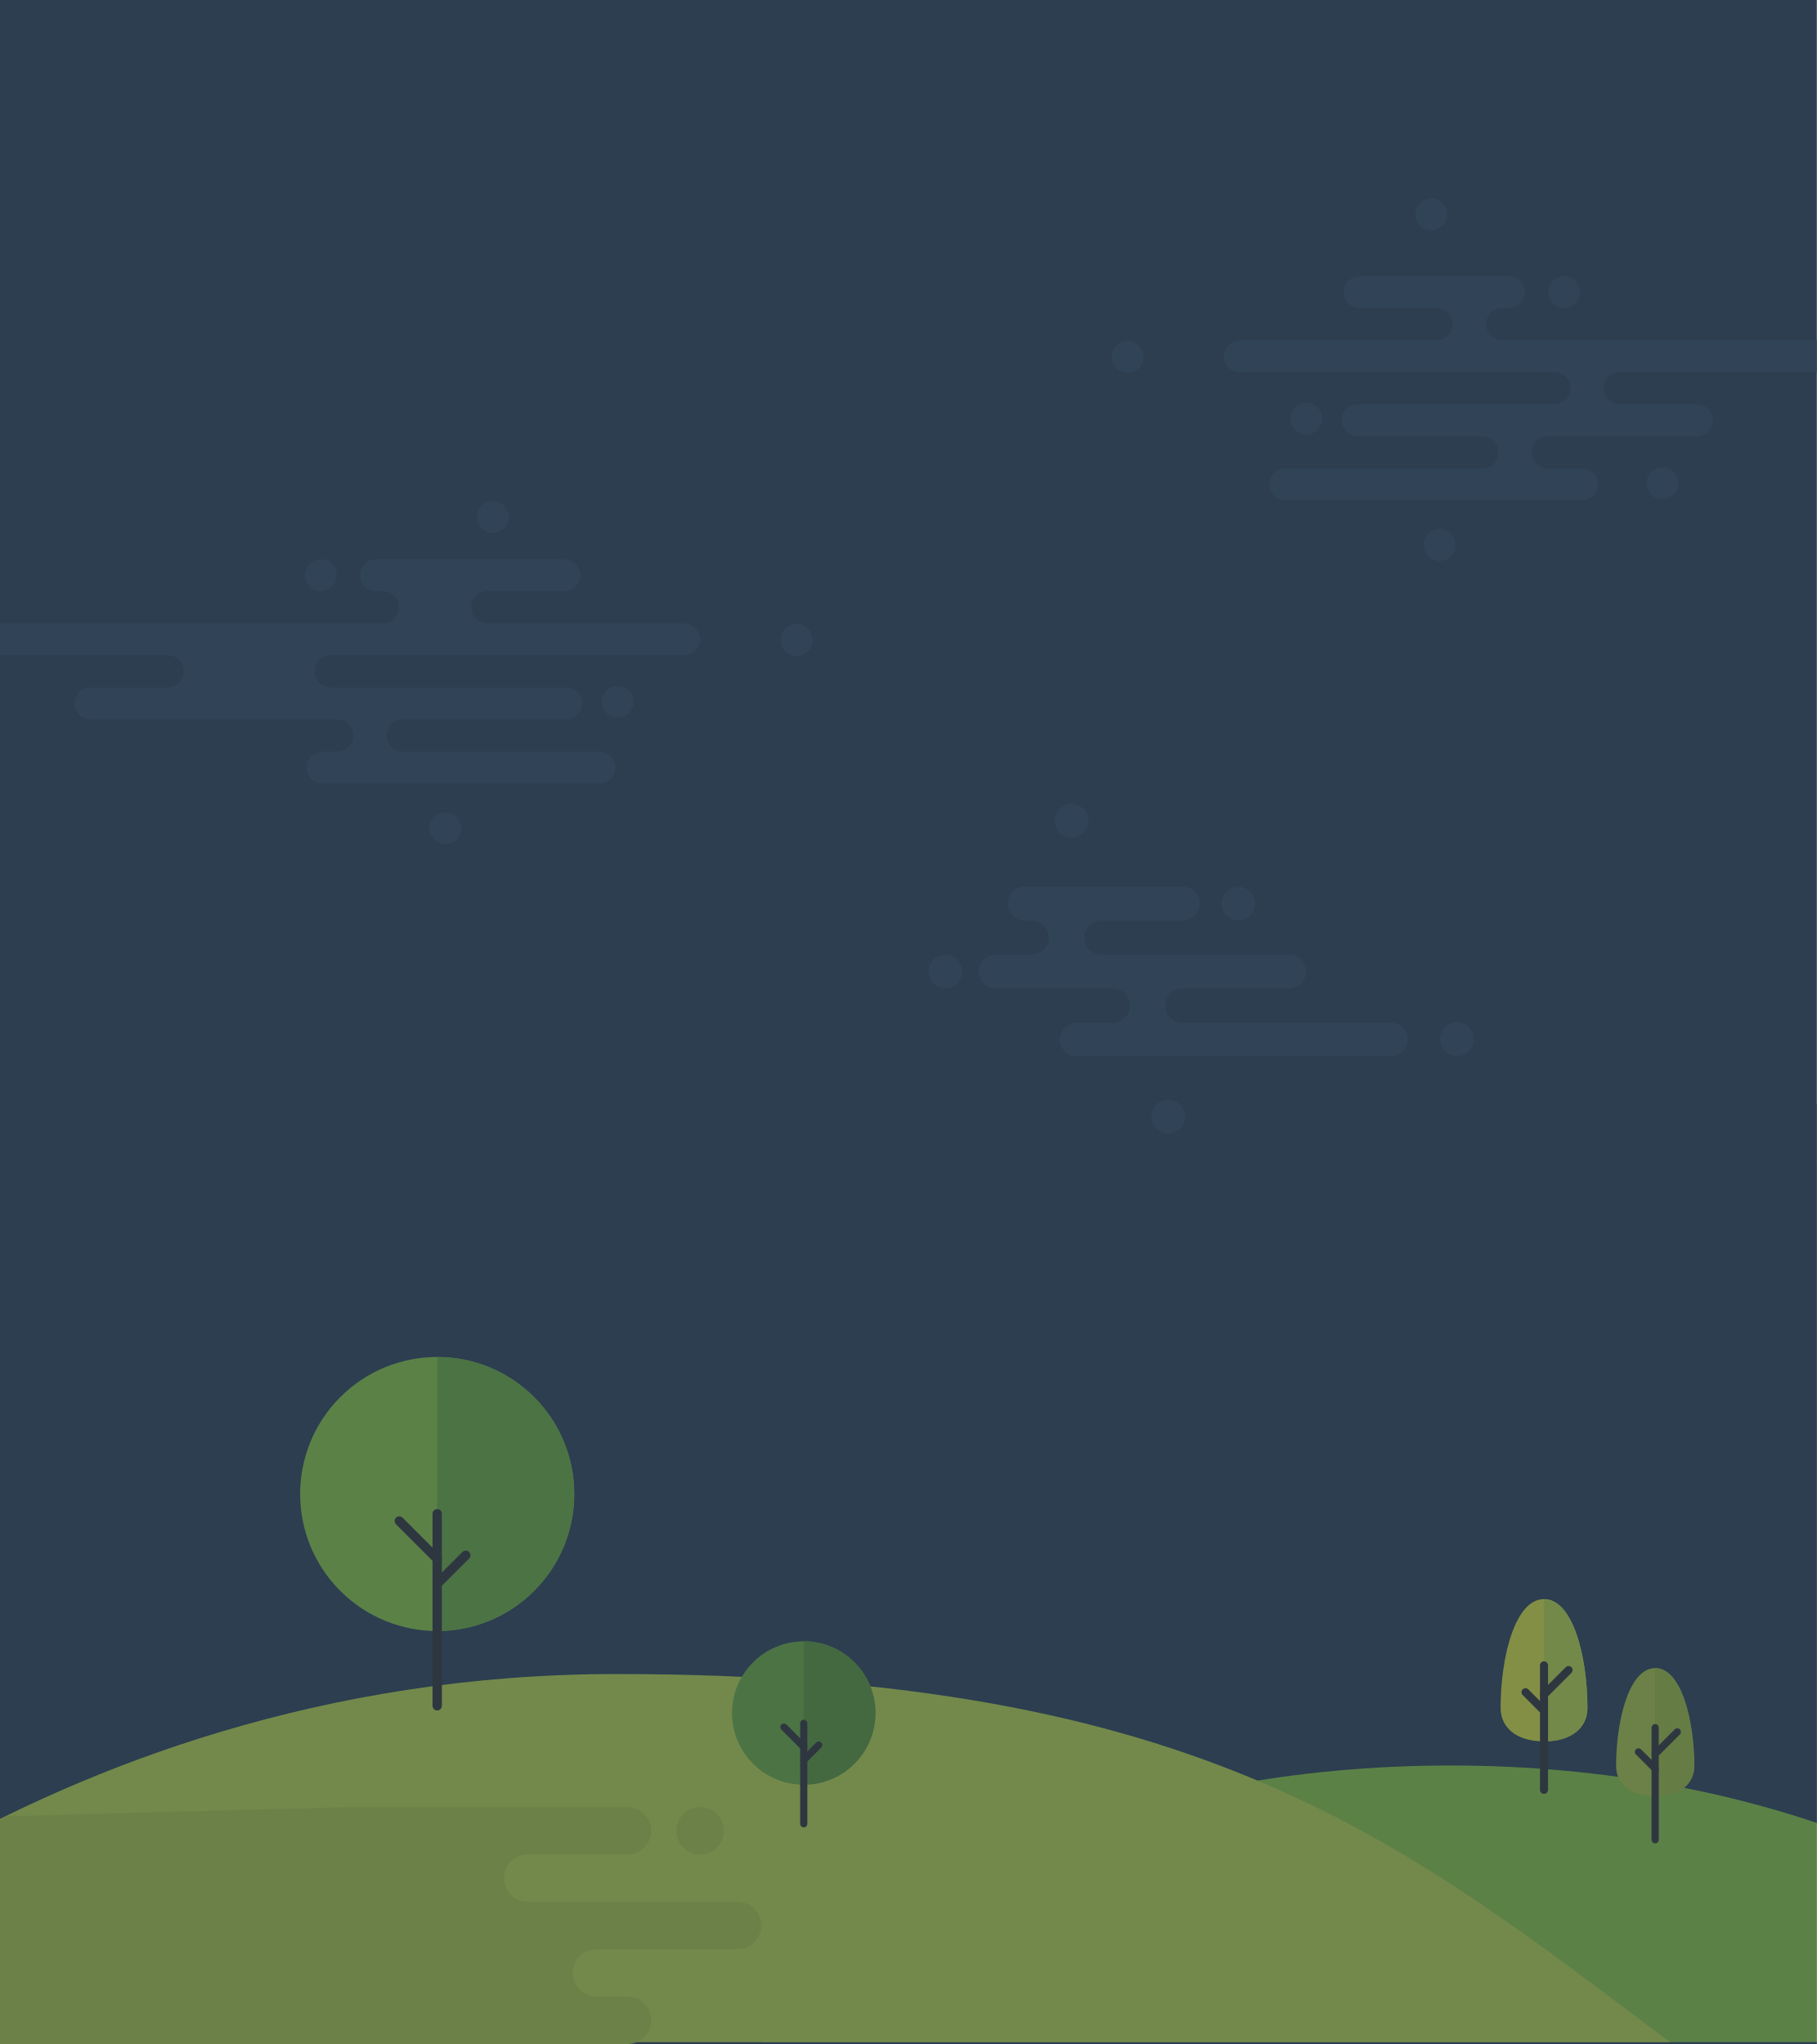
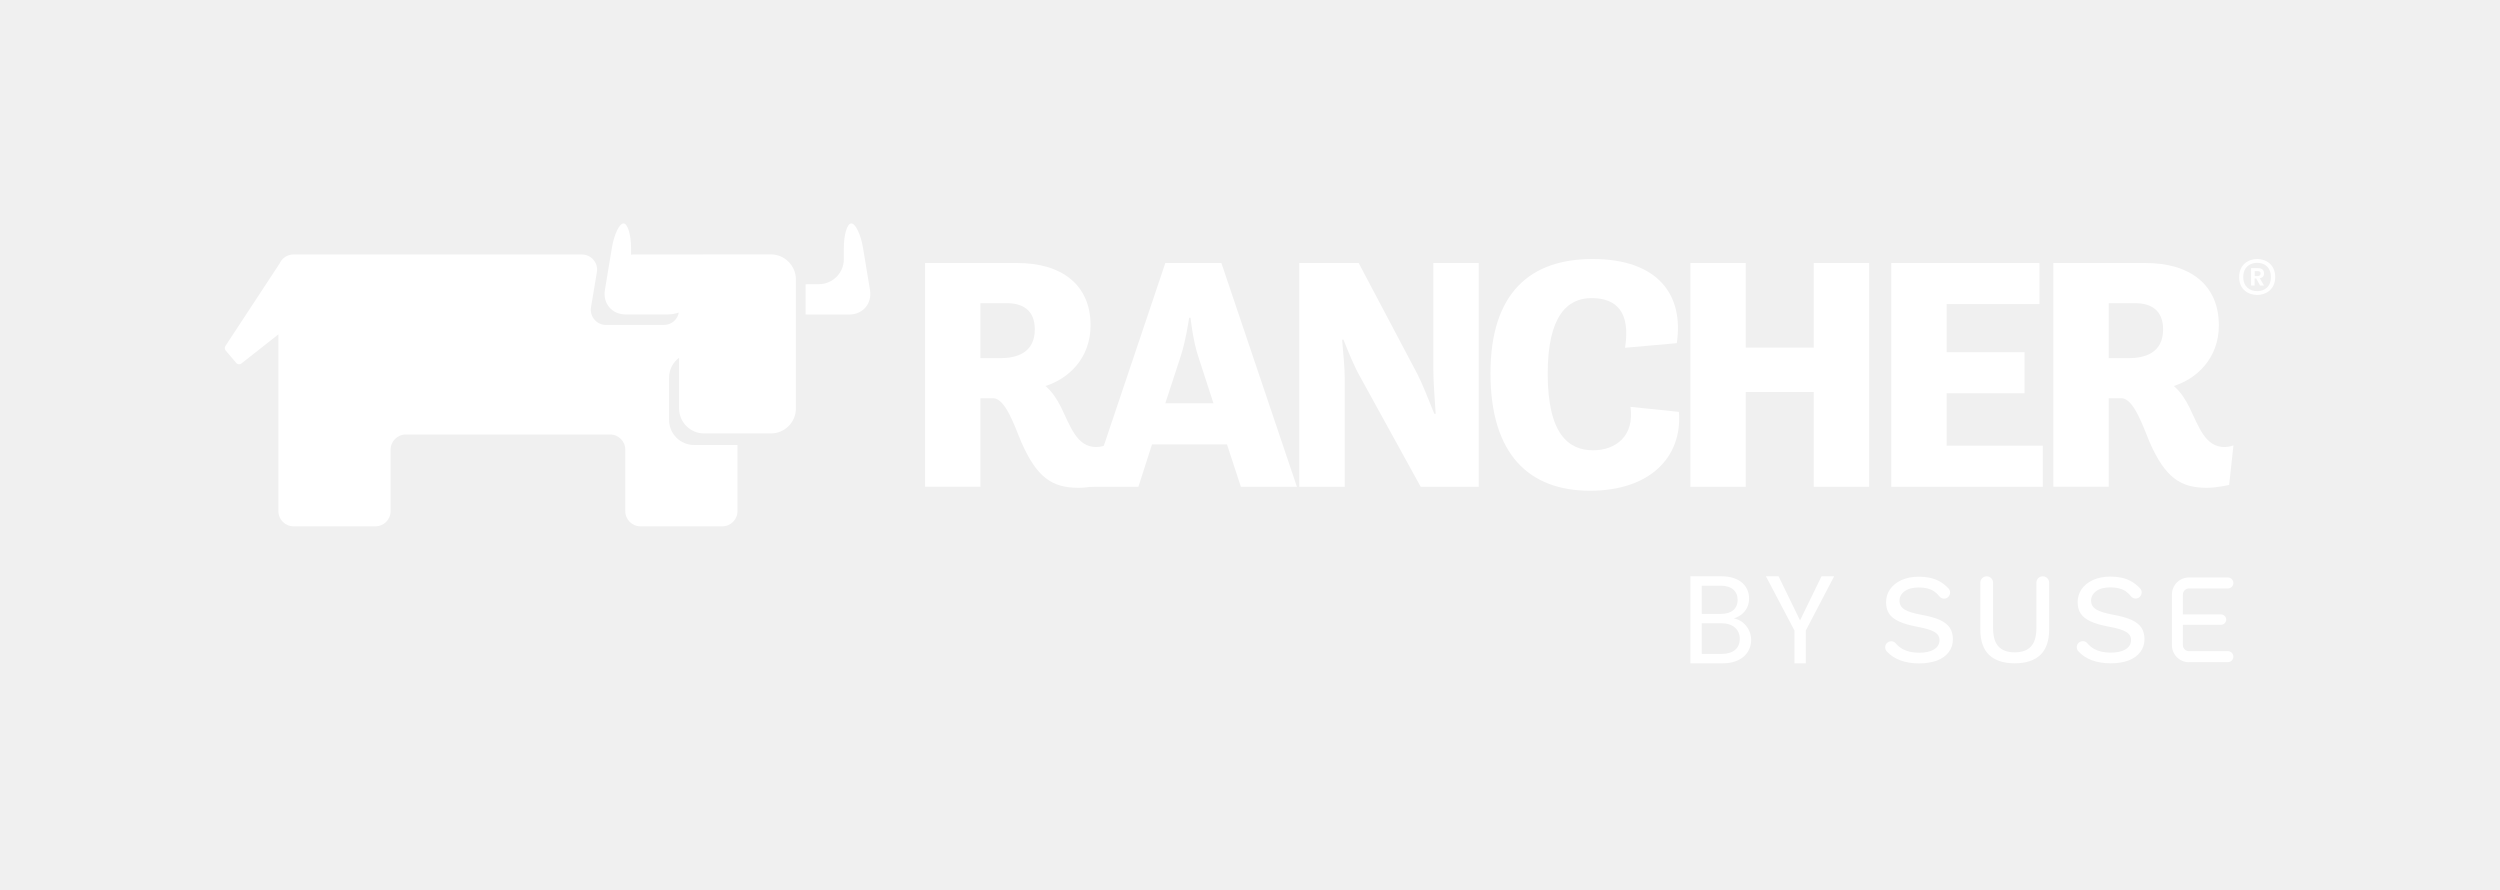
- <svg xmlns="http://www.w3.org/2000/svg" version="1.1" id="Layer_1" x="0px" y="0px" viewBox="0 0 682.5 768" style="enable-background:new 0 0 682.5 768;" xml:space="preserve">
+ <svg xmlns="http://www.w3.org/2000/svg" version="1.1" x="0px" y="0px" viewBox="0 0 255.12 90.74" style="enable-background:new 0 0 255.12 90.74;" xml:space="preserve">
  <style type="text/css">
- 	.st0{fill:#2C3E50;}
- 	.st1{opacity:0.5;enable-background:new    ;}
- 	.st2{fill:#34495E;}
- 	.st3{fill:#8CC53F;}
- 	.st4{fill:#BAD546;}
- 	.st5{fill:#DAE03B;}
- 	.st6{fill:#BAD545;}
- 	.st7{fill:#313131;}
- 	.st8{fill:#6CA839;}
- 	.st9{fill:#5C9532;}
- 	.st10{fill:#AAC43F;}
- 	.st11{fill:#A1BA3B;}
- 	.st12{fill:#8BC53F;}
- 	.st13{opacity:0.5;fill:#2C3E50;enable-background:new    ;}
+ 	.st0{display:none;}
+ 	.st1{display:inline;}
+ 	.st2{fill:#FFFFFF;}
</style>
-   <rect class="st0" width="682.5" height="768" />
-   <g class="st1">
-     <path class="st0" d="M866.871,513.881c-1.927-17.075-16.41-30.346-34-30.346   c-17.59,0-32.073,13.272-34,30.346h-13.115v-37.423h-43.738v10.721h-8.751v-10.721   h-26.222v-32.987h-4.463v-6.909h-66.971v6.909h-4.463v59.743h-17.066l-2.039,5.138   h-4.33l2.039-5.138H591.938l-5.993,15.103v-8.123h-4.53V494.569l-8.943-7.471h-7.308   v-11.593c0-1.275-1.033-2.308-2.308-2.308h-15.42c-1.274,0-2.308,1.033-2.308,2.308   v11.593h-7.309l-5.398,4.51c-0.696-2.261-2.272-4.135-4.328-5.227v-14.97   l-0.09-0.076l-30.831-26h-0.001l-30.831,26l-0.09,0.076v15.105   c-2.676,1.529-4.483,4.404-4.483,7.707h4.483v0.049h-7.111v28.763l-7.861-2.494   v-6.952h-19.369v0.807l-0.468-0.148v4.447h-9.176v-5.106h-48.212v-0.094h16.195   l6.209-15.645h4.33l-6.208,15.645h17.817l6.208-15.645h2.761v15.645h0.803   v-15.645v-0.744v-0.059h-3.246l2.039-5.138h-17.817l-2.039,5.138h-4.33   l2.039-5.138h-17.817l-6.944,17.499v-26.742h-10.105v-18.948h-13.309v-17.205   c0-2.714-2.2-4.914-4.914-4.914h-4.251v-16.092c0-0.413-0.315-0.748-0.703-0.748   h-1.654c-0.388,0-0.703,0.335-0.703,0.748v16.092h-4.251   c-2.713,0-4.914,2.2-4.914,4.914v17.205h-13.309v18.948h-10.105v34.365   c-3.2-1.567-6.782-2.472-10.579-2.472h-6.5v-15.626v-0.744v-0.059h-3.246   l2.039-5.138h-8.736v-22.146h-6.741v-4.912h-76.34v4.912h-6.741v18.951   c-6.688-3.178-14.968-5.067-23.876-5.067c-7.952,0-15.401,1.507-21.667,4.089   v-54.445h-22.322c-1.229-10.707-10.311-19.025-21.347-19.025   c-11.036,0-20.118,8.319-21.347,19.025H56.111v20.525l-55.32-17.55v62.608   c-2.826-13.424-14.734-23.502-28.999-23.502c-15.233,0-27.776,11.493-29.444,26.28   h-15.226v11.179h-36.639V499.026c0-11.014-8.928-19.942-19.942-19.942   c-11.014,0-19.942,8.928-19.942,19.942v14.887h-52.551v5.748h3.116v43.115V798   H884.453V535.301v-5.22v-16.199H866.871z M287.953,514.559h-8.962l6.201-15.626h2.761   V514.559z M529.231,494.272H528.092v-0.049h1.198L529.231,494.272z M605.525,524.781   h-4.33l6.201-15.626h4.33L605.525,524.781z M631.15,524.781h-7.807l6.201-15.626   h1.606V524.781z M631.15,508.352h-1.287l1.287-3.244V508.352z" />
-     <polygon class="st0" points="222.306,449.994 226.303,449.994 220.095,465.638 237.912,465.638    244.12,449.994 248.45,449.994 242.242,465.638 260.059,465.638 266.267,449.994    269.028,449.994 269.028,465.638 269.831,465.638 269.831,449.994 269.831,449.25    269.831,449.191 266.586,449.191 268.625,444.052 250.808,444.052 248.769,449.191    244.439,449.191 246.478,444.052 228.661,444.052 226.622,449.191 222.625,449.191    224.664,444.052 206.847,444.052 198.281,465.638 216.098,465.638  " />
-     <polygon class="st0" points="669.979,420.598 674.309,420.598 668.1,436.243 685.918,436.243    692.126,420.598 694.887,420.598 694.887,436.243 695.69,436.243 695.69,420.598    695.69,419.854 695.69,419.795 692.445,419.795 694.484,414.657 676.666,414.657    674.627,419.795 670.298,419.795 672.337,414.657 654.52,414.657 645.954,436.243    663.77,436.243  " />
-     <polygon class="st0" points="773.927,460.312 776.688,460.312 776.688,475.957 777.491,475.957    777.491,460.312 777.491,459.569 777.491,459.51 774.245,459.51 776.284,454.371    758.467,454.371 749.901,475.957 767.718,475.957  " />
+   <g id="padding" class="st0">
+     <path class="st1" d="M118.37-0.13h9.41c4.47,0,7.48,2.17,7.48,6.36c0,3.42-2.33,5.48-4.6,6.19c0.68,0.58,1.18,1.35,1.59,2.17   c0.95,1.93,1.59,4.06,3.59,4.06c0.51,0,0.91-0.17,0.91-0.17l-0.44,4.03c0,0-1.22,0.3-2.27,0.3c-2.71,0-4.26-1.05-5.85-4.67   c-0.68-1.62-1.62-4.47-2.88-4.47h-1.29v9.03h-5.65V-0.13 M124.02,3.96v5.62h2.03c1.62,0,3.52-0.51,3.52-2.94   c0-2-1.29-2.67-2.84-2.67H124.02z" />
+     <g class="st1">
+       <path d="M0,54.39v-9.41c0-4.47,2.17-7.48,6.36-7.48c3.42,0,5.48,2.33,6.19,4.6c0.58-0.68,1.35-1.18,2.17-1.59    c1.93-0.95,4.06-1.59,4.06-3.59c0-0.51-0.17-0.91-0.17-0.91l4.03,0.44c0,0,0.3,1.22,0.3,2.27c0,2.71-1.05,4.26-4.67,5.85    c-1.62,0.68-4.47,1.62-4.47,2.88v1.29h9.03v5.65H0 M4.09,48.74h5.62v-2.03c0-1.62-0.51-3.52-2.94-3.52c-2,0-2.67,1.29-2.67,2.84    V48.74z" />
+       <path d="M232.18,54.39v-9.41c0-4.47,2.17-7.48,6.36-7.48c3.42,0,5.48,2.33,6.19,4.6c0.58-0.68,1.35-1.18,2.17-1.59    c1.93-0.95,4.06-1.59,4.06-3.59c0-0.51-0.17-0.91-0.17-0.91l4.03,0.44c0,0,0.3,1.22,0.3,2.27c0,2.71-1.05,4.26-4.67,5.85    c-1.62,0.68-4.47,1.62-4.47,2.88v1.29h9.03v5.65H232.18 M236.27,48.74h5.62v-2.03c0-1.62-0.51-3.52-2.94-3.52    c-2,0-2.67,1.29-2.67,2.84V48.74z" />
+     </g>
+     <path class="st1" d="M118.37,67.7h9.41c4.47,0,7.48,2.17,7.48,6.36c0,3.42-2.33,5.48-4.6,6.19c0.68,0.58,1.18,1.35,1.59,2.17   c0.95,1.93,1.59,4.06,3.59,4.06c0.51,0,0.91-0.17,0.91-0.17l-0.44,4.03c0,0-1.22,0.3-2.27,0.3c-2.71,0-4.26-1.05-5.85-4.67   c-0.68-1.62-1.62-4.47-2.88-4.47h-1.29v9.03h-5.65V67.7 M124.02,71.79v5.62h2.03c1.62,0,3.52-0.51,3.52-2.94   c0-2-1.29-2.67-2.84-2.67H124.02z" />
  </g>
-   <g>
-     <path class="st2" d="M374.031,358.667h13.559c3.525,0,6.382-2.858,6.382-6.382   c0-3.525-2.857-6.382-6.382-6.382h-2.65c-3.525,0-6.382-2.857-6.382-6.382v-0   c0-3.525,2.858-6.382,6.382-6.382h59.448c3.525,0,6.382,2.857,6.382,6.382v0   c0,3.525-2.857,6.382-6.382,6.382h-3.149h-27.507   c-3.525,0-6.382,2.857-6.382,6.382v0c0,3.525,2.857,6.382,6.382,6.382h27.507   h28.774h3.166h11.102c3.525,0,6.382,2.857,6.382,6.382   c0,3.525-2.857,6.382-6.382,6.382h-9.34c-0.031,0-0.061,0.005-0.092,0.005   h-3.149h-27.507c-3.525,0-6.382,2.857-6.382,6.382   c0,3.525,2.857,6.382,6.382,6.382h27.507h28.774h3.166h18.858   c3.525,0,6.382,2.857,6.382,6.382c0,3.525-2.857,6.382-6.382,6.382h-58.558   h-18.559h-40.889c-3.525,0-6.382-2.858-6.382-6.382   c0-3.525,2.857-6.382,6.382-6.382h13.559c3.525,0,6.382-2.857,6.382-6.382   c0-3.525-2.858-6.382-6.382-6.382h-2.65c-0.031,0-0.061-0.004-0.091-0.005   h-0.39h-40.889c-3.525,0-6.382-2.857-6.382-6.382   C367.649,361.524,370.506,358.667,374.031,358.667z" />
-     <ellipse transform="matrix(0.7071068 -0.7071068 0.7071068 0.7071068 -154.1082 358.0526)" class="st2" cx="355.154" cy="365.051" rx="6.383" ry="6.383" />
-     <ellipse transform="matrix(0.2305667 -0.9730566 0.9730566 0.2305667 27.56796 713.9033)" class="st2" cx="465.199" cy="339.52" rx="6.383" ry="6.383" />
-     <ellipse transform="matrix(0.1605944 -0.9870205 0.9870205 0.1605944 33.52821 656.2073)" class="st2" cx="402.567" cy="308.391" rx="6.383" ry="6.383" />
-     <ellipse class="st2" cx="547.346" cy="390.418" rx="6.383" ry="6.383" />
-     <circle class="st2" cx="438.85" cy="419.608" r="6.383" />
-   </g>
-   <g>
-     <path class="st2" d="M682.5,127.791h-55.267h-16.127h-1.389h-38.591h-7.235   c-3.1-0.247-5.539-2.836-5.539-5.999c0-3.327,2.697-6.024,6.024-6.024h2.501   c3.327,0,6.024-2.697,6.024-6.024l0,0c0-3.327-2.697-6.024-6.024-6.024h-56.107   c-3.327,0-6.024,2.697-6.024,6.024l0,0c0,3.327,2.697,6.024,6.024,6.024h2.972   h25.961c3.327,0,6.024,2.697,6.024,6.024v0c0,3.327-2.697,6.024-6.024,6.024   h-25.961h-27.157h-2.988h-17.798c-3.327,0-6.024,2.697-6.024,6.024   c0,3.327,2.697,6.024,6.024,6.024h55.267h17.516h38.591   c0.163,0,0.323-0.012,0.483-0.024h6.268c3.327,0,6.024,2.697,6.024,6.024   s-2.697,6.024-6.024,6.024h-2.501h-23.451h-27.157h-2.989h-17.798   c-3.327,0-6.024,2.697-6.024,6.024c0,3.327,2.697,6.024,6.024,6.024h17.248   c0.202,0.02,0.406,0.031,0.613,0.031h2.972h25.961   c3.327,0,6.024,2.697,6.024,6.024v0c0,3.327-2.697,6.024-6.024,6.024h-25.961   h-27.157h-2.989h-17.798c-3.327,0-6.024,2.697-6.024,6.024   c0,3.327,2.697,6.024,6.024,6.024h55.267h17.516h38.591   c3.327,0,6.024-2.697,6.024-6.024c0-3.327-2.697-6.024-6.024-6.024h-12.797   c-3.327,0-6.024-2.697-6.024-6.024c0-3.327,2.697-6.024,6.024-6.024h2.501   c0.207,0,0.412-0.011,0.613-0.031h36.793h16.127c3.327,0,6.024-2.697,6.024-6.024   l0,0c0-3.327-2.697-6.024-6.024-6.024h-2.972h-13.154h-12.797   c-3.327,0-6.024-2.697-6.024-6.024c0-3.327,2.697-6.024,6.024-6.024h2.501h23.45   h27.157h2.988H682.5" />
-     <ellipse transform="matrix(0.2400311 -0.9707652 0.9707652 0.2400311 298.3702 744.2419)" class="st2" cx="624.523" cy="181.556" rx="6.024" ry="6.024" />
-     <ellipse class="st2" cx="587.587" cy="109.745" rx="6.024" ry="6.024" />
-     <ellipse transform="matrix(0.2305667 -0.9730566 0.9730566 0.2305667 335.303 585.1867)" class="st2" cx="537.677" cy="80.574" rx="6.024" ry="6.024" />
-     <ellipse transform="matrix(0.153126 -0.9882067 0.9882067 0.153126 255.6481 707.9042)" class="st2" cx="540.846" cy="204.796" rx="6.024" ry="6.024" />
-     <ellipse transform="matrix(0.1547078 -0.9879603 0.9879603 0.1547078 259.3975 617.8167)" class="st2" cx="490.744" cy="157.319" rx="6.024" ry="6.024" />
-     <ellipse transform="matrix(0.7071068 -0.7071068 0.7071068 0.7071068 29.23671 338.7919)" class="st2" cx="423.576" cy="134.104" rx="6.024" ry="6.024" />
-   </g>
-   <g>
-     <path class="st2" d="M0,234.163h44.319h16.127h1.389h75.191h7.235   c3.1-0.247,5.539-2.836,5.539-5.999c0-3.327-2.697-6.024-6.024-6.024h-2.501   c-3.327,0-6.024-2.697-6.024-6.024l0,0c0-3.327,2.697-6.024,6.024-6.024h70.747   c3.327,0,6.024,2.697,6.024,6.024l0,0c0,3.327-2.697,6.024-6.024,6.024h-2.972   h-25.961c-3.327,0-6.024,2.697-6.024,6.024v0   c0,3.327,2.697,6.024,6.024,6.024h25.961h27.157h2.988h17.798   c3.327,0,6.024,2.697,6.024,6.024c0,3.327-2.697,6.024-6.024,6.024h-55.267   h-17.516h-53.231c-0.163,0-0.323-0.012-0.483-0.024h-6.268   c-3.327,0-6.024,2.697-6.024,6.024c0,3.327,2.697,6.024,6.024,6.024h2.501h23.45   h41.797h2.988h17.798c3.327,0,6.024,2.697,6.024,6.024   c0,3.327-2.697,6.024-6.024,6.024h-17.248c-0.202,0.02-0.406,0.031-0.613,0.031   H191.93h-40.601c-3.327,0-6.024,2.697-6.024,6.024v0   c0,3.327,2.697,6.024,6.024,6.024h25.961h27.157h2.989h17.798   c3.327,0,6.024,2.697,6.024,6.024c0,3.327-2.697,6.024-6.024,6.024h-55.267   h-17.516h-31.271c-3.327,0-6.024-2.697-6.024-6.024   c0-3.327,2.697-6.024,6.024-6.024h5.477c3.327,0,6.024-2.697,6.024-6.024   c0-3.327-2.697-6.024-6.024-6.024h-2.501c-0.207,0-0.412-0.011-0.613-0.031   H50.15H34.023c-3.327,0-6.024-2.697-6.024-6.024l0,0   c0-3.327,2.697-6.024,6.024-6.024h2.972h13.154h12.797   c3.327,0,6.024-2.697,6.024-6.024c0-3.327-2.697-6.024-6.024-6.024h-2.501H36.996   H9.839H6.85H0" />
-     <ellipse transform="matrix(0.7376898 -0.6751398 0.6751398 0.7376898 -114.2837 138.0883)" class="st2" cx="120.565" cy="216.117" rx="6.024" ry="6.024" />
-     <ellipse transform="matrix(0.9730566 -0.2305667 0.2305667 0.9730566 -39.80377 47.91563)" class="st2" cx="185.115" cy="194.267" rx="6.024" ry="6.024" />
-     <ellipse transform="matrix(0.9882067 -0.153126 0.153126 0.9882067 -45.6748 29.28858)" class="st2" cx="167.306" cy="311.168" rx="6.024" ry="6.024" />
-     <ellipse transform="matrix(0.9879603 -0.1547078 0.1547078 0.9879603 -38.00129 39.07435)" class="st2" cx="232.048" cy="263.691" rx="6.024" ry="6.024" />
-     <ellipse class="st2" cx="299.216" cy="240.476" rx="6.024" ry="6.024" />
-   </g>
-   <g>
-     <path class="st3" d="M285.981,767.306h517.83   c-41.499-60.959-141.777-103.95-258.914-103.95   C427.76,663.356,327.481,706.346,285.981,767.306z" />
-     <path class="st4" d="M-121.311,767.306h748.668   c-100.324-75.19-175.122-138.317-395.847-138.317S-121.311,767.306-121.311,767.306z" />
+   <g id="logo">
    <g>
-       <g>
-         <path class="st5" d="M596.361,641.72c0-18.953-5.374-40.88-16.315-40.88     c-10.94,0-16.313,21.927-16.313,40.88c0,6.944,5.373,12.575,16.313,12.575     C590.987,654.295,596.361,648.664,596.361,641.72z" />
+       <path class="st2" d="M88.78,29.59l-0.71-4.29c-0.23-1.38-0.77-2.5-1.19-2.5c-0.43,0-0.77,1.14-0.77,2.54v1.12    c0,1.39-1.14,2.54-2.54,2.54h-1.12c-0.08,0-0.16,0-0.24,0.01v3.08c0.08,0,0.16,0.01,0.24,0.01h4.22    C88.06,32.09,89.01,30.97,88.78,29.59" />
+       <path class="st2" d="M78.67,25.96h-6.84c-0.06,0-0.11,0-0.17,0.01h-7.02c-0.08,0-0.16,0.01-0.24,0.02v-0.65    c0-1.39-0.35-2.54-0.77-2.54c-0.43,0-0.96,1.13-1.19,2.5l-0.71,4.29c-0.23,1.38,0.72,2.5,2.12,2.5h4.22c0.43,0,0.84-0.07,1.2-0.19    c-0.13,0.72-0.76,1.26-1.52,1.26h-5.91c-0.96,0-1.68-0.86-1.53-1.8l0.6-3.59c0.16-0.94-0.57-1.8-1.53-1.8H29.95    c-0.63,0-1.17,0.37-1.41,0.91L23,35.31c-0.09,0.14-0.08,0.33,0.03,0.46l1.08,1.27c0.13,0.16,0.37,0.18,0.53,0.05l3.77-2.97v18.04    c0,0.86,0.69,1.55,1.55,1.55h8.35c0.86,0,1.55-0.69,1.55-1.55v-6.27c0-0.85,0.69-1.55,1.55-1.55h20.85c0.86,0,1.55,0.69,1.55,1.55    v6.27c0,0.86,0.69,1.55,1.55,1.55h8.35c0.85,0,1.55-0.69,1.55-1.55v-6.75h-4.44c-1.39,0-2.54-1.14-2.54-2.54v-4.34    c0-0.83,0.4-1.56,1.02-2.02v5.18c0,1.39,1.14,2.54,2.54,2.54h6.84c1.39,0,2.54-1.14,2.54-2.54V28.5    C81.21,27.11,80.07,25.96,78.67,25.96" />
+     </g>
+     <g>
+       <g id="Layer_1_00000116952799159011174390000017168342625225811855_">
+         <g>
+           <path class="st2" d="M223.38,67.58c-0.96,0-1.74-0.78-1.74-1.74v-5.17c0-0.96,0.78-1.74,1.74-1.74h3.97      c0.31,0,0.56,0.25,0.56,0.56c0,0.31-0.25,0.56-0.56,0.56h-3.97c-0.34,0-0.62,0.28-0.62,0.62v2.03h3.89      c0.29,0,0.53,0.24,0.53,0.53c0,0.29-0.24,0.53-0.53,0.53h-3.89v2.07c0,0.34,0.28,0.62,0.62,0.62h3.97      c0.31,0,0.56,0.25,0.56,0.56c0,0.31-0.25,0.56-0.56,0.56H223.38z M205.6,67.69c-1.14,0-2.02-0.29-2.62-0.86      c-0.59-0.57-0.89-1.43-0.89-2.56v-4.81c0-0.36,0.29-0.65,0.65-0.65c0.36,0,0.65,0.29,0.65,0.65v4.63c0,0.84,0.18,1.47,0.54,1.87      c0.36,0.4,0.92,0.61,1.67,0.61c0.75,0,1.31-0.21,1.67-0.61c0.36-0.4,0.54-1.03,0.54-1.87v-4.63c0-0.36,0.29-0.65,0.65-0.65      s0.65,0.29,0.65,0.65v4.81c0,1.12-0.3,1.98-0.89,2.56C207.62,67.4,206.74,67.69,205.6,67.69 M215.41,67.69      c-1.47,0-2.59-0.42-3.33-1.24c-0.21-0.24-0.2-0.61,0.03-0.84l0,0l0,0c0.12-0.12,0.27-0.18,0.44-0.18c0.18,0,0.34,0.07,0.45,0.21      c0.21,0.24,0.44,0.43,0.7,0.58c0.45,0.25,1.02,0.38,1.69,0.38c0.64,0,1.14-0.11,1.51-0.33c0.38-0.23,0.57-0.55,0.57-0.97      c0-0.34-0.17-0.62-0.51-0.82c-0.33-0.2-0.89-0.37-1.71-0.52c-0.8-0.15-1.44-0.33-1.91-0.55c-0.46-0.21-0.8-0.48-1.01-0.8      c-0.21-0.31-0.31-0.7-0.31-1.16c0-0.48,0.13-0.92,0.4-1.32c0.27-0.39,0.66-0.71,1.16-0.94c0.51-0.23,1.11-0.35,1.78-0.35      c0.79,0,1.47,0.14,2.03,0.43c0.37,0.19,0.71,0.46,1.01,0.78c0.23,0.25,0.2,0.64-0.05,0.87c-0.11,0.1-0.26,0.16-0.41,0.16      c-0.19,0-0.37-0.09-0.49-0.24c-0.17-0.22-0.36-0.39-0.56-0.53c-0.38-0.24-0.89-0.37-1.52-0.37c-0.62,0-1.11,0.13-1.45,0.38      c-0.35,0.25-0.53,0.58-0.53,0.98c0,0.37,0.17,0.67,0.52,0.89c0.33,0.21,0.91,0.39,1.77,0.55c0.78,0.14,1.4,0.32,1.86,0.53      c0.45,0.21,0.78,0.47,0.99,0.79c0.2,0.31,0.31,0.7,0.31,1.16c0,0.5-0.14,0.94-0.42,1.31c-0.28,0.38-0.69,0.67-1.2,0.87      C216.69,67.59,216.09,67.69,215.41,67.69 M195.86,67.7c-1.47,0-2.59-0.42-3.33-1.24c-0.21-0.24-0.2-0.61,0.03-0.84l0,0      c0.12-0.12,0.27-0.18,0.44-0.18c0.18,0,0.34,0.07,0.45,0.21c0.21,0.24,0.44,0.43,0.7,0.58c0.45,0.25,1.02,0.38,1.69,0.38      c0.64,0,1.14-0.11,1.51-0.33c0.38-0.23,0.57-0.55,0.57-0.97c0-0.34-0.17-0.62-0.51-0.82c-0.33-0.2-0.89-0.37-1.71-0.52      c-0.79-0.15-1.44-0.33-1.91-0.55c-0.46-0.22-0.81-0.48-1.01-0.8c-0.21-0.31-0.31-0.7-0.31-1.16c0-0.48,0.13-0.92,0.4-1.32      c0.27-0.39,0.66-0.71,1.16-0.94c0.51-0.23,1.1-0.35,1.78-0.35c0.79,0,1.47,0.14,2.03,0.43c0.38,0.19,0.71,0.46,1.01,0.78      c0.23,0.25,0.2,0.64-0.05,0.87c-0.11,0.1-0.26,0.16-0.41,0.16c-0.19,0-0.37-0.09-0.49-0.24c-0.17-0.22-0.36-0.39-0.56-0.53      c-0.38-0.24-0.89-0.37-1.52-0.37c-0.62,0-1.11,0.13-1.45,0.38c-0.35,0.25-0.53,0.59-0.53,0.98c0,0.37,0.17,0.67,0.52,0.89      c0.33,0.21,0.91,0.39,1.77,0.55c0.78,0.14,1.4,0.32,1.86,0.53c0.45,0.21,0.78,0.48,0.99,0.79c0.2,0.31,0.31,0.7,0.31,1.16      c0,0.5-0.14,0.94-0.42,1.31c-0.28,0.38-0.69,0.67-1.2,0.87C197.14,67.59,196.54,67.7,195.86,67.7" />
+         </g>
      </g>
      <g>
-         <path class="st6" d="M596.361,641.72c0-18.953-5.374-40.88-16.315-40.88v53.455     C590.987,654.295,596.361,648.664,596.361,641.72z" />
-       </g>
-       <g>
-         <g>
-           <path class="st7" d="M580.045,674.014c-0.833,0-1.51-0.676-1.51-1.51v-46.79      c0-0.833,0.676-1.509,1.51-1.509s1.51,0.676,1.51,1.509v46.79      C581.555,673.338,580.879,674.014,580.045,674.014L580.045,674.014z" />
-         </g>
-         <g>
-           <path class="st7" d="M580.045,644.297c-0.387,0-0.773-0.148-1.067-0.443l-6.954-6.956      c-0.59-0.59-0.59-1.544,0-2.135c0.592-0.59,1.547-0.59,2.134,0      l6.954,6.956c0.59,0.589,0.59,1.544,0,2.134      C580.818,644.148,580.433,644.297,580.045,644.297L580.045,644.297z" />
-         </g>
-         <g>
-           <path class="st7" d="M580.045,638.227c-0.387,0-0.773-0.147-1.067-0.442      c-0.59-0.59-0.59-1.545,0-2.135l9.234-9.233      c0.59-0.59,1.544-0.59,2.134,0c0.59,0.59,0.59,1.544,0,2.135      l-9.233,9.233C580.818,638.08,580.433,638.227,580.045,638.227L580.045,638.227z" />
-         </g>
+         <path class="st2" d="M175.81,67.69h-3.31v-8.88h3.18c1.87,0,2.81,1.02,2.81,2.25c0,1.12-0.7,1.77-1.55,2.05     c0.97,0.17,1.76,1.1,1.76,2.19C178.7,66.65,177.65,67.69,175.81,67.69z M175.58,59.77h-1.92v2.88h1.95     c1.08,0,1.71-0.53,1.71-1.44C177.32,60.33,176.72,59.77,175.58,59.77z M175.67,63.6h-2.01v3.13h2.05c1.15,0,1.83-0.57,1.83-1.54     C177.54,64.22,176.81,63.6,175.67,63.6z" />
+         <path class="st2" d="M180.21,58.81h1.29l2.19,4.5l2.19-4.5h1.29l-2.89,5.53v3.35h-1.16v-3.35L180.21,58.81z" />
      </g>
    </g>
-     <g>
-       <g>
-         <path class="st8" d="M328.895,643.635c0,14.878-12.062,26.94-26.942,26.94     c-14.879,0-26.941-12.062-26.941-26.94c0-14.877,12.062-26.941,26.941-26.941     C316.832,616.694,328.895,628.757,328.895,643.635z" />
-       </g>
-       <g>
-         <path class="st9" d="M328.895,643.635c0-14.877-12.062-26.941-26.942-26.941v53.881     C316.832,670.575,328.895,658.513,328.895,643.635z" />
-       </g>
-       <g>
-         <g>
-           <path class="st7" d="M301.953,686.616c-0.743,0-1.345-0.602-1.345-1.345v-37.758      c0-0.743,0.603-1.346,1.345-1.346c0.743,0,1.346,0.603,1.346,1.346v37.758      C303.299,686.014,302.696,686.616,301.953,686.616L301.953,686.616z" />
-         </g>
-         <g>
-           <path class="st7" d="M301.953,662.635c-0.344,0-0.688-0.131-0.951-0.394      c-0.526-0.526-0.526-1.377,0-1.903l5.612-5.613      c0.526-0.526,1.377-0.526,1.903,0s0.526,1.377,0,1.902l-5.612,5.613      C302.642,662.504,302.297,662.635,301.953,662.635L301.953,662.635z" />
-         </g>
-         <g>
-           <path class="st7" d="M301.953,657.737c-0.344,0-0.688-0.131-0.951-0.394l-7.45-7.449      c-0.526-0.526-0.526-1.377,0-1.903c0.526-0.526,1.377-0.526,1.903,0      l7.45,7.449c0.526,0.526,0.526,1.377,0,1.902      C302.642,657.605,302.297,657.737,301.953,657.737L301.953,657.737z" />
-         </g>
-       </g>
-     </g>
-     <g>
-       <g>
-         <path class="st10" d="M636.486,663.555c0-17.057-4.836-36.791-14.684-36.791     c-9.845,0-14.682,19.734-14.682,36.791c0,6.25,4.836,11.317,14.682,11.317     C631.65,674.873,636.486,669.805,636.486,663.555z" />
-       </g>
-       <g>
-         <path class="st11" d="M636.486,663.555c0-17.057-4.836-36.791-14.684-36.791v48.109     C631.65,674.873,636.486,669.805,636.486,663.555z" />
-       </g>
-       <g>
-         <g>
-           <path class="st7" d="M621.803,692.62c-0.75,0-1.359-0.608-1.359-1.359v-42.11      c0-0.75,0.609-1.359,1.359-1.359s1.359,0.608,1.359,1.359v42.11      C623.161,692.012,622.552,692.62,621.803,692.62L621.803,692.62z" />
-         </g>
-         <g>
-           <path class="st7" d="M621.803,665.875c-0.349,0-0.695-0.133-0.961-0.398l-6.258-6.26      c-0.531-0.531-0.531-1.39,0-1.921c0.532-0.531,1.392-0.531,1.921,0l6.259,6.26      c0.531,0.531,0.531,1.391,0,1.921C622.498,665.742,622.151,665.875,621.803,665.875      L621.803,665.875z" />
-         </g>
-         <g>
-           <path class="st7" d="M621.803,660.412c-0.349,0-0.695-0.133-0.961-0.398      c-0.531-0.531-0.531-1.39,0-1.921l8.311-8.31      c0.531-0.531,1.39-0.531,1.921,0c0.531,0.531,0.531,1.391,0,1.921      l-8.31,8.31C622.498,660.279,622.151,660.412,621.803,660.412L621.803,660.412z" />
-         </g>
-       </g>
-     </g>
-     <g>
-       <g>
-         <ellipse transform="matrix(0.7071068 -0.7071068 0.7071068 0.7071068 -348.8276 280.5547)" class="st12" cx="164.246" cy="561.349" rx="51.489" ry="51.489" />
-       </g>
-       <g>
-         <path class="st8" d="M215.734,561.349c0-28.436-23.052-51.489-51.489-51.489v102.978     C192.683,612.838,215.734,589.787,215.734,561.349z" />
-       </g>
-       <g>
-         <g>
-           <path class="st7" d="M164.246,642.678c-0.969,0-1.755-0.786-1.755-1.755v-72.162      c0-0.97,0.787-1.755,1.755-1.755c0.97,0,1.755,0.786,1.755,1.755v72.162      C166.001,641.892,165.215,642.678,164.246,642.678L164.246,642.678z" />
-         </g>
-         <g>
-           <path class="st7" d="M164.246,596.846c-0.45,0-0.898-0.171-1.24-0.514      c-0.686-0.686-0.686-1.797,0-2.482l10.726-10.726      c0.686-0.686,1.797-0.686,2.482,0c0.686,0.686,0.686,1.796,0,2.482      l-10.726,10.726C165.144,596.675,164.696,596.846,164.246,596.846L164.246,596.846z" />
-         </g>
-         <g>
-           <path class="st7" d="M164.246,587.485c-0.45,0-0.898-0.171-1.24-0.514l-14.24-14.239      c-0.686-0.686-0.686-1.796,0-2.482c0.686-0.686,1.797-0.686,2.482,0      l14.239,14.24c0.686,0.686,0.686,1.796,0,2.482      C165.144,587.313,164.696,587.485,164.246,587.485L164.246,587.485z" />
-         </g>
-       </g>
-     </g>
-     <path class="st10" d="M2.655,682.437l129.288-3.477h103.793c4.918,0,8.905,3.986,8.905,8.906   c0,4.915-3.987,8.903-8.905,8.903h-37.499c-4.918,0-8.904,3.986-8.904,8.903   c0,4.919,3.986,8.906,8.904,8.906h78.841c4.917,0,8.903,3.986,8.903,8.903   c0,4.918-3.986,8.906-8.903,8.906H224.037c-4.917,0-8.903,3.986-8.903,8.904   c0,4.915,3.987,8.903,8.903,8.903h11.7c4.918,0,8.905,3.988,8.905,8.903   c0,4.919-3.987,8.905-8.905,8.905h-357.048L2.655,682.437z M263.018,696.768   c4.917,0,8.904-3.987,8.904-8.904c0-4.918-3.987-8.906-8.904-8.906   c-4.917,0-8.904,3.988-8.904,8.906C254.114,692.78,258.101,696.768,263.018,696.768z   " />
+     <path class="st2" d="M94.4,26.84h9.41c4.47,0,7.48,2.17,7.48,6.36c0,3.42-2.33,5.48-4.6,6.19c0.68,0.58,1.18,1.35,1.59,2.17   c0.95,1.93,1.59,4.06,3.59,4.06c0.51,0,0.91-0.17,0.91-0.17l-0.44,4.03c0,0-1.22,0.3-2.27,0.3c-2.71,0-4.26-1.05-5.85-4.67   c-0.68-1.62-1.62-4.47-2.88-4.47h-1.29v9.03H94.4V26.84 M100.05,30.93v5.62h2.03c1.62,0,3.52-0.51,3.52-2.94   c0-2-1.29-2.67-2.84-2.67H100.05z" />
+     <path class="st2" d="M118.92,26.84h5.72l7.71,22.84h-5.72l-1.42-4.33h-7.65l-1.39,4.33h-4.94L118.92,26.84 M118.92,41.15h4.91   l-1.56-4.8c-0.54-1.62-0.78-3.92-0.78-3.92h-0.14c0,0-0.34,2.33-0.85,3.89L118.92,41.15z" />
+     <path class="st2" d="M132.59,26.84h6.06l5.99,11.33c0.51,0.98,1.18,2.71,1.73,4.06h0.14c-0.07-1.29-0.24-3.11-0.24-4.43V26.84h4.63   v22.84h-5.92l-6.22-11.3c-0.58-1.02-1.18-2.5-1.66-3.72h-0.14c0.1,1.29,0.27,2.81,0.27,4.06v10.96h-4.64V26.84" />
+     <path class="st2" d="M152.1,38.1c0-8.25,4.09-11.67,10.42-11.67c6.66,0,9.34,3.65,8.59,8.59l-5.28,0.47   c0.58-3.62-0.85-5.07-3.42-5.07c-2.47,0-4.47,1.83-4.47,7.71c0,6.23,2.17,7.82,4.63,7.82c2.33,0,4.23-1.46,3.82-4.43l4.94,0.51   c0.37,4.63-2.98,8.05-9.07,8.05C156.1,50.08,152.1,46.43,152.1,38.1" />
+     <polyline class="st2" points="172.5,26.84 178.15,26.84 178.15,35.47 185.09,35.47 185.09,26.84 190.74,26.84 190.74,49.68    185.09,49.68 185.09,40 178.15,40 178.15,49.68 172.5,49.68 172.5,26.84  " />
+     <polyline class="st2" points="193,26.84 208.12,26.84 208.12,31.03 198.65,31.03 198.65,35.94 206.6,35.94 206.6,40.13    198.65,40.13 198.65,45.48 208.46,45.48 208.46,49.68 193,49.68 193,26.84  " />
+     <path class="st2" d="M209.54,26.84h9.41c4.47,0,7.48,2.17,7.48,6.36c0,3.42-2.33,5.48-4.6,6.19c0.68,0.58,1.18,1.35,1.59,2.17   c0.95,1.93,1.59,4.06,3.59,4.06c0.51,0,0.91-0.17,0.91-0.17l-0.44,4.03c0,0-1.22,0.3-2.27,0.3c-2.71,0-4.26-1.05-5.85-4.67   c-0.68-1.62-1.62-4.47-2.88-4.47h-1.29v9.03h-5.65V26.84 M215.19,30.93v5.62h2.03c1.62,0,3.52-0.51,3.52-2.94   c0-2-1.29-2.67-2.84-2.67H215.19z" />
+     <path class="st2" d="M228.5,28.28c0-1.29,0.96-1.85,1.84-1.85c0.89,0,1.84,0.55,1.84,1.85c0,1.26-0.96,1.82-1.84,1.82   C229.45,30.1,228.5,29.55,228.5,28.28 M231.74,28.27c0-1.01-0.66-1.45-1.4-1.45c-0.74,0-1.42,0.44-1.42,1.45   c0,1,0.68,1.44,1.42,1.44C231.08,29.71,231.74,29.28,231.74,28.27z M229.73,27.36h0.65c0.33,0,0.66,0.09,0.66,0.56   c0,0.28-0.18,0.43-0.43,0.48l0.43,0.74h-0.4l-0.4-0.72h-0.16v0.72h-0.36V27.36z M230.41,28.17c0.15,0,0.28-0.09,0.28-0.26   c0-0.19-0.15-0.24-0.28-0.24h-0.32v0.5H230.41z" />
  </g>
-   <rect class="st13" width="682.5" height="768" />
</svg>
